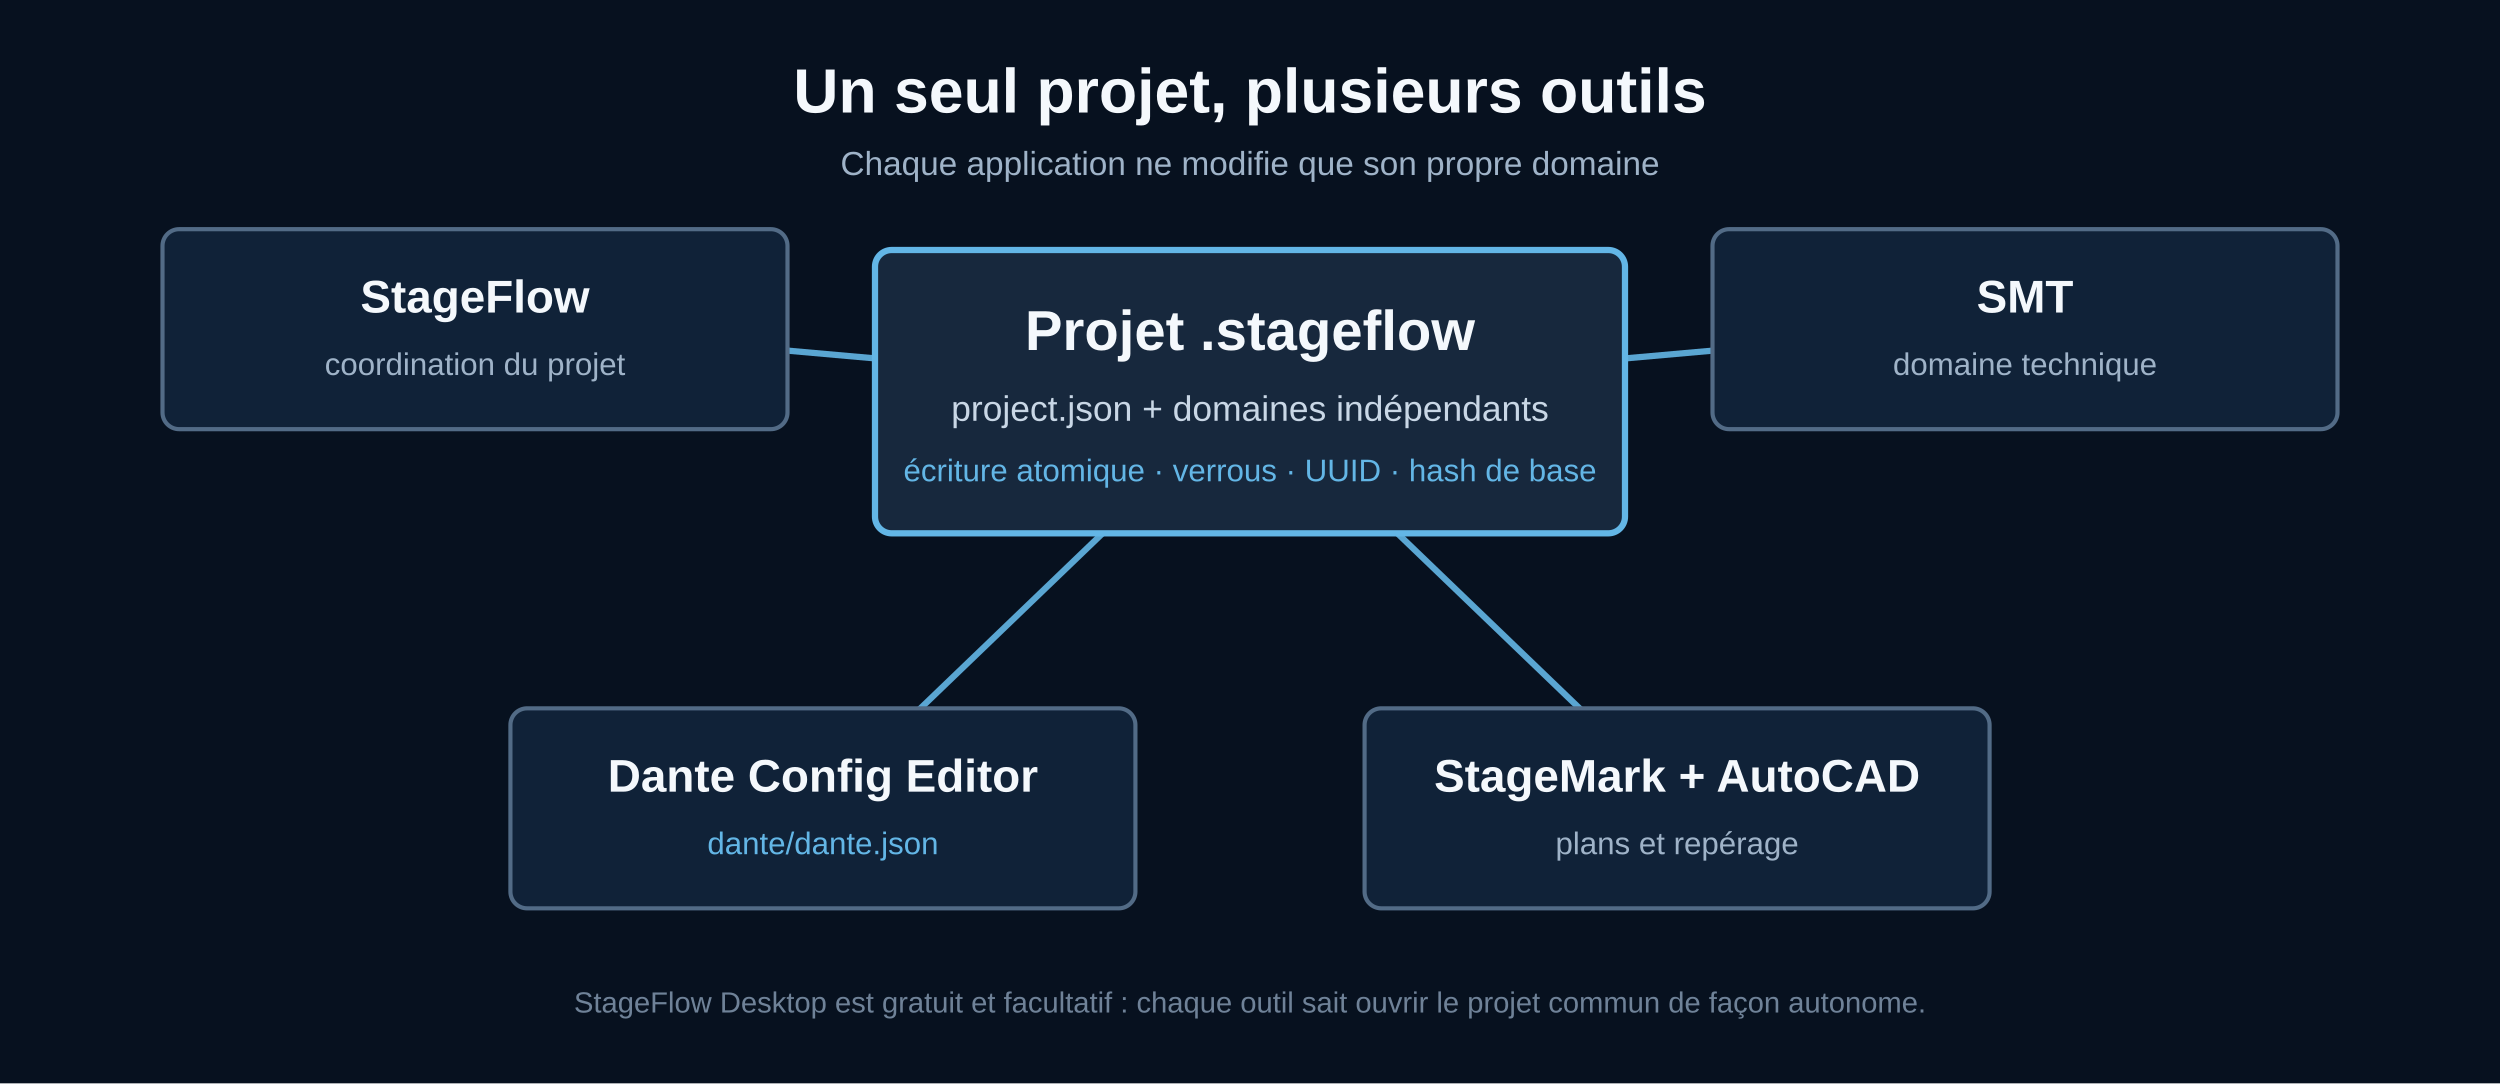
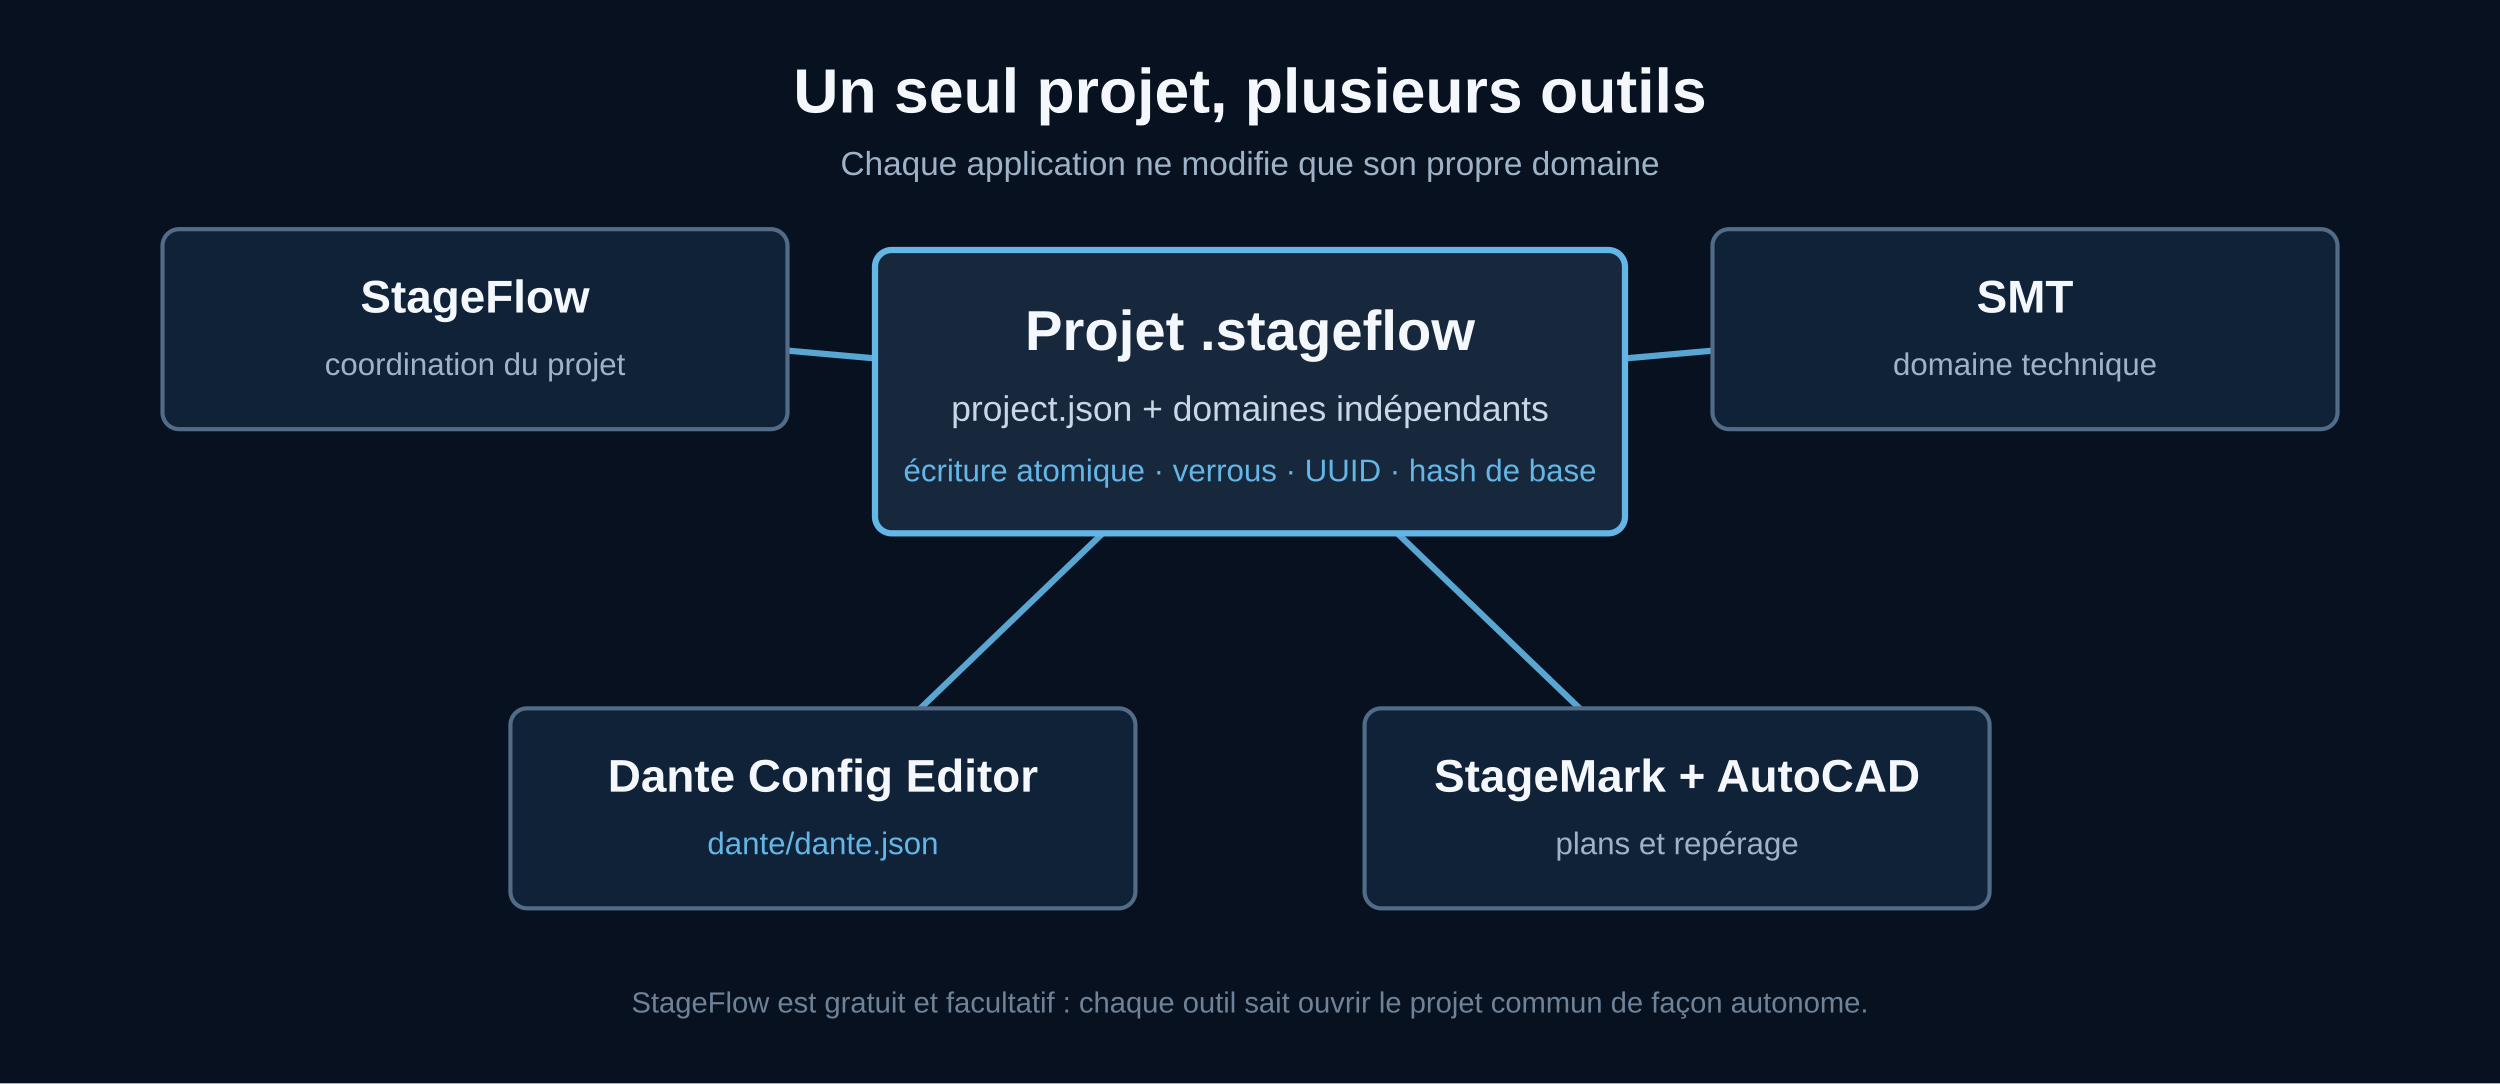
<svg xmlns="http://www.w3.org/2000/svg" width="1200" height="520" viewBox="0 0 1200 520" role="img" aria-labelledby="title desc">
  <rect width="1200" height="520" fill="#07111f" />
  <text x="600" y="54" text-anchor="middle" fill="#f4f8fc" font-family="Segoe UI,Arial,sans-serif" font-size="30" font-weight="700">Un seul projet, plusieurs outils</text>
  <text x="600" y="84" text-anchor="middle" fill="#9fb3c8" font-family="Segoe UI,Arial,sans-serif" font-size="16">Chaque application ne modifie que son propre domaine</text>
  <g stroke="#63b6e6" stroke-width="3" fill="none" opacity="0.9">
    <path d="M600 188 L228 155" />
    <path d="M600 188 L395 385" />
    <path d="M600 188 L805 385" />
    <path d="M600 188 L972 155" />
  </g>
  <g font-family="Segoe UI,Arial,sans-serif">
    <rect x="420" y="120" width="360" height="136" rx="8" fill="#17283d" stroke="#63b6e6" stroke-width="3" />
    <text x="600" y="168" text-anchor="middle" fill="#f4f8fc" font-size="27" font-weight="700">Projet .stageflow</text>
    <text x="600" y="202" text-anchor="middle" fill="#c9d7e6" font-size="17">project.json + domaines indépendants</text>
    <text x="600" y="231" text-anchor="middle" fill="#63b6e6" font-size="15">écriture atomique · verrous · UUID · hash de base</text>
    <g fill="#102238" stroke="#526b86" stroke-width="2">
      <rect x="78" y="110" width="300" height="96" rx="8" />
      <rect x="822" y="110" width="300" height="96" rx="8" />
      <rect x="245" y="340" width="300" height="96" rx="8" />
      <rect x="655" y="340" width="300" height="96" rx="8" />
    </g>
    <text x="228" y="150" text-anchor="middle" fill="#f4f8fc" font-size="22" font-weight="700">StageFlow</text>
    <text x="228" y="180" text-anchor="middle" fill="#9fb3c8" font-size="15">coordination du projet</text>
    <text x="972" y="150" text-anchor="middle" fill="#f4f8fc" font-size="22" font-weight="700">SMT</text>
    <text x="972" y="180" text-anchor="middle" fill="#9fb3c8" font-size="15">domaine technique</text>
    <text x="395" y="380" text-anchor="middle" fill="#f4f8fc" font-size="22" font-weight="700">Dante Config Editor</text>
    <text x="395" y="410" text-anchor="middle" fill="#63b6e6" font-size="15">dante/dante.json</text>
    <text x="805" y="380" text-anchor="middle" fill="#f4f8fc" font-size="22" font-weight="700">StageMark + AutoCAD</text>
    <text x="805" y="410" text-anchor="middle" fill="#9fb3c8" font-size="15">plans et repérage</text>
-     <text x="600" y="486" text-anchor="middle" fill="#6f8298" font-size="14">StageFlow Desktop est gratuit et facultatif : chaque outil sait ouvrir le projet commun de façon autonome.</text>
+     <text x="600" y="486" text-anchor="middle" fill="#6f8298" font-size="14">StageFlow est gratuit et facultatif : chaque outil sait ouvrir le projet commun de façon autonome.</text>
  </g>
</svg>
